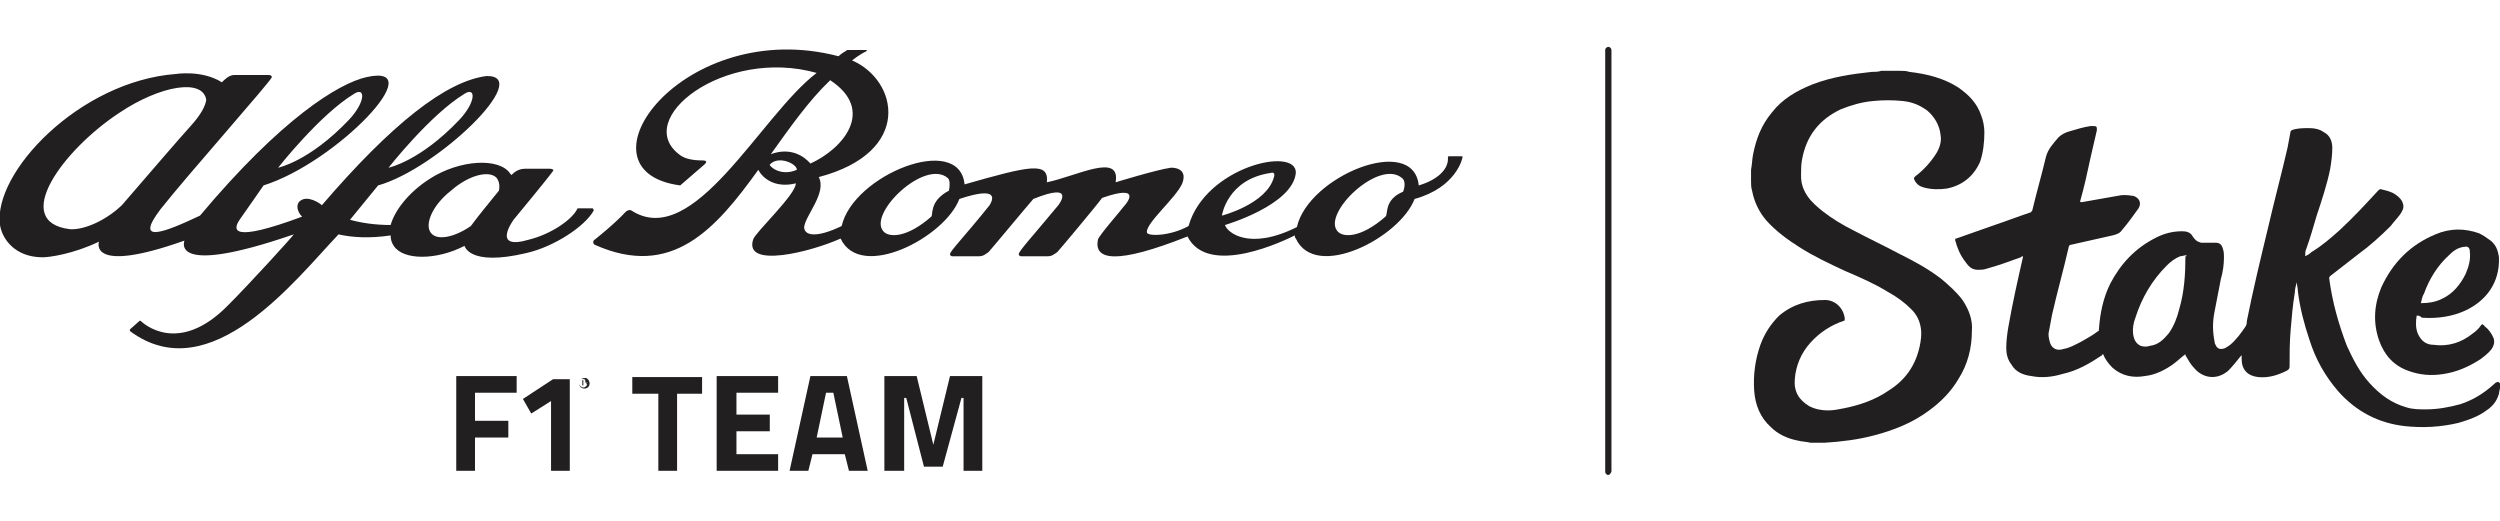
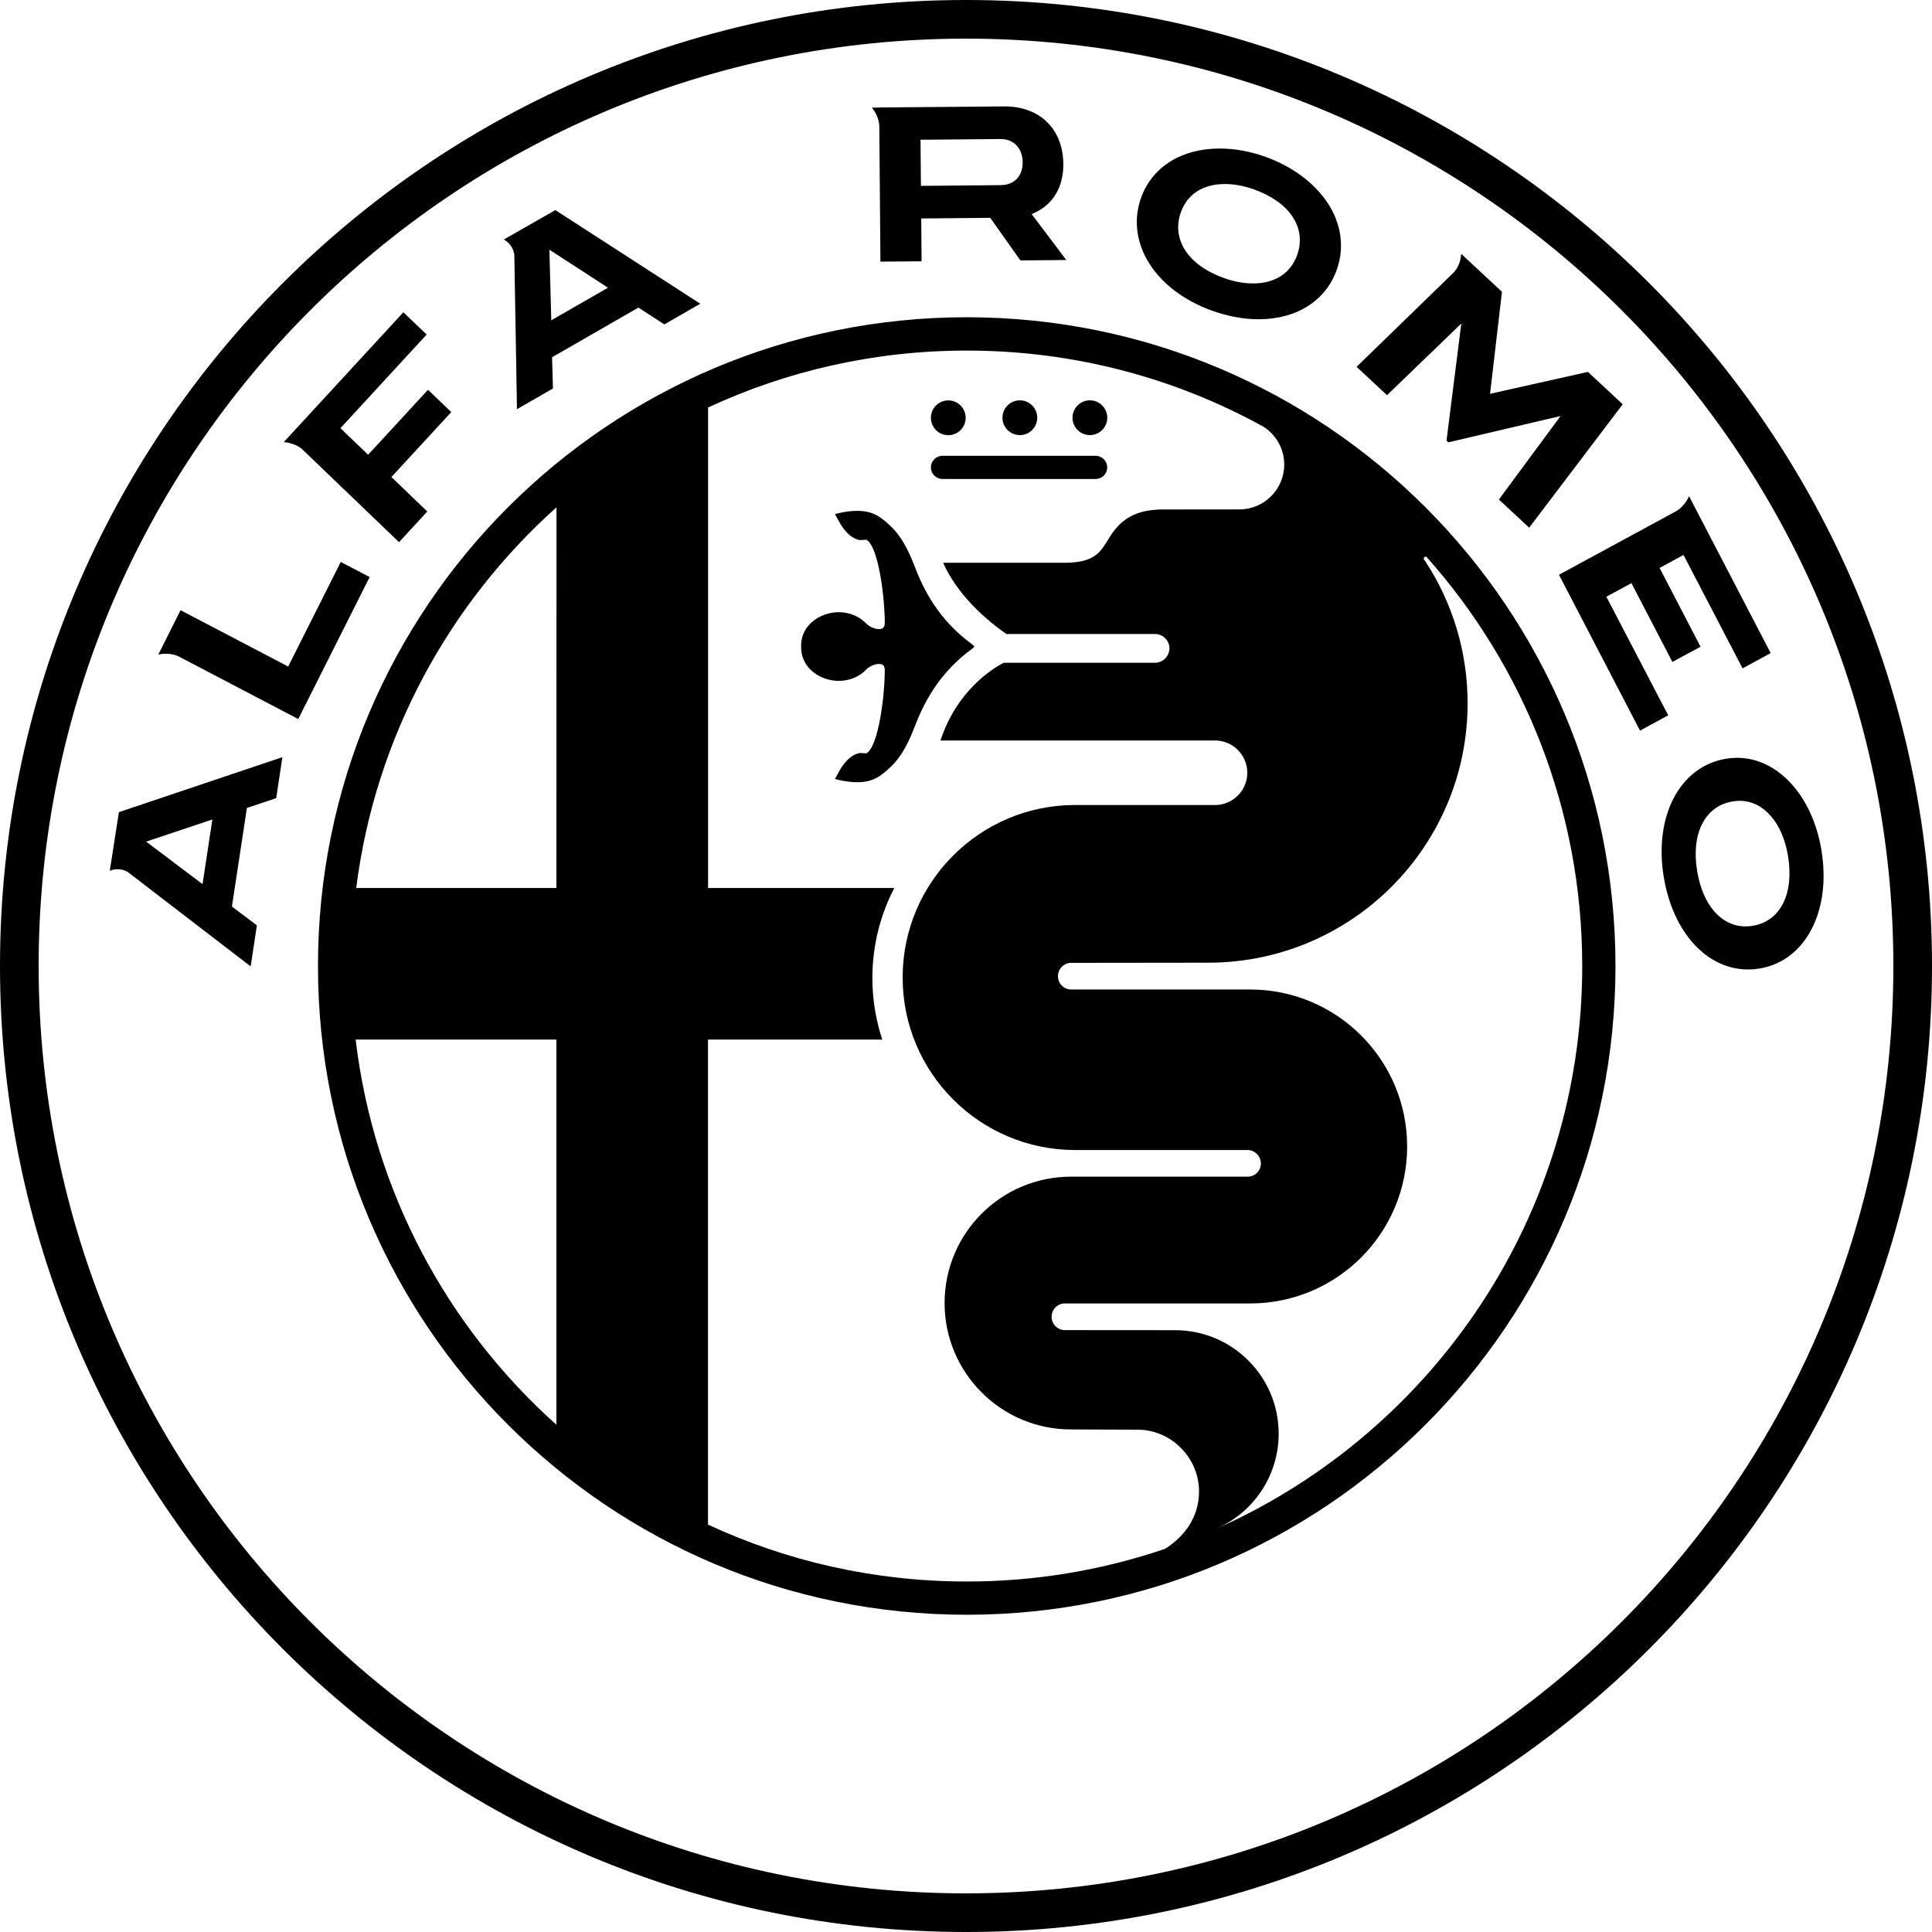
- <svg xmlns="http://www.w3.org/2000/svg" version="1.1" id="Layer_1" x="0px" y="0px" viewBox="0 0 240 50" style="enable-background:new 0 0 240 50;" xml:space="preserve">
-   <style type="text/css">
- 	.st0{fill:#221F20;}
- </style>
-   <g>
-     <g>
-       <path class="st0" d="M240,37.2c0,0.2-0.1,0.4-0.1,0.6c-0.2,0.7-0.6,1.2-1.2,1.6c-0.8,0.6-1.7,0.9-2.7,1.2    c-1.7,0.4-3.4,0.5-5.2,0.3c-2.5-0.3-4.6-1.4-6.3-3.3c-1.3-1.5-2.2-3.1-2.8-5c-0.5-1.5-0.9-3-1.1-4.6c0-0.3-0.1-0.6-0.1-0.9    c0,0,0,0,0,0c-0.1,0.3-0.2,0.7-0.2,1c-0.2,1.2-0.3,2.4-0.4,3.6c-0.1,1.2-0.1,2.3-0.1,3.5c0,0.2-0.1,0.3-0.3,0.4    c-0.8,0.4-1.7,0.7-2.7,0.6c-1-0.1-1.6-0.7-1.6-1.7c0-0.1,0-0.3,0-0.4c-0.1,0.1-0.1,0.1-0.1,0.1c-0.4,0.5-0.8,1-1.2,1.4    c-1.2,1-2.5,0.6-3.2-0.2c-0.4-0.4-0.6-0.8-0.9-1.3c0,0,0-0.1,0-0.1c-0.4,0.3-0.7,0.6-1.1,0.9c-0.8,0.6-1.8,1.1-2.8,1.2    c-1.1,0.2-2.2,0-3.1-0.8c-0.4-0.4-0.7-0.8-0.9-1.3c-0.1,0-0.1,0.1-0.1,0.1c-1.2,0.8-2.4,1.5-3.8,1.8c-1,0.3-2,0.4-3,0.2    c-0.8-0.1-1.5-0.4-1.9-1.1c-0.4-0.5-0.5-1.1-0.5-1.6c0-0.7,0.1-1.4,0.2-2c0.4-2.3,0.9-4.5,1.4-6.7c0,0,0,0,0-0.1    c-0.1,0-0.1,0-0.2,0.1c-1.1,0.4-2.2,0.8-3.3,1.1c-0.3,0.1-0.5,0.1-0.8,0.1c-0.5,0-0.8-0.2-1.1-0.6c-0.4-0.5-0.7-1-0.9-1.6    c-0.1-0.2-0.1-0.4-0.2-0.6c0-0.2,0-0.2,0.1-0.2c1.1-0.4,2.3-0.8,3.4-1.2c1.2-0.4,2.5-0.9,3.7-1.3c0.1,0,0.1-0.1,0.2-0.2    c0.4-1.7,0.9-3.4,1.3-5.1c0.2-0.8,0.7-1.3,1.2-1.9c0.3-0.3,0.7-0.5,1.1-0.6c0.7-0.2,1.3-0.4,2-0.5c0.1,0,0.2,0,0.3,0    c0.3,0,0.3,0.1,0.3,0.4c-0.2,0.9-0.4,1.7-0.6,2.6c-0.3,1.4-0.6,2.8-1,4.2c0,0,0,0.1,0,0.1c0.1,0,0.2,0,0.2,0    c1.1-0.2,2.3-0.4,3.4-0.6c0.4-0.1,0.9-0.1,1.4,0c0,0,0.1,0,0.1,0c0.6,0.2,0.8,0.7,0.5,1.2c-0.5,0.7-1,1.4-1.6,2.1    c-0.2,0.3-0.5,0.4-0.9,0.5c-1.3,0.3-2.7,0.6-4,0.9c-0.1,0-0.2,0.1-0.2,0.2c-0.5,2.2-1.1,4.3-1.6,6.5c-0.1,0.5-0.2,1.1-0.3,1.6    c-0.1,0.4,0,0.7,0.1,1.1c0.2,0.6,0.7,0.8,1.3,0.6c0.6-0.1,1.1-0.4,1.7-0.7c0.5-0.3,1.1-0.6,1.6-1c0.1,0,0.1-0.1,0.1-0.2    c0.1-1.5,0.4-3,1.1-4.4c1-1.9,2.4-3.4,4.4-4.4c0.8-0.4,1.6-0.6,2.5-0.6c0.4,0,0.8,0.1,1,0.5c0.2,0.3,0.4,0.5,0.8,0.6    c0.2,0,0.4,0,0.6,0c0.3,0,0.6,0,0.8,0c0.4,0,0.6,0.2,0.7,0.6c0.1,0.3,0.1,0.5,0.1,0.8c0,0.7-0.1,1.4-0.3,2.1    c-0.2,1-0.4,2.1-0.6,3.1c-0.2,1-0.2,1.9,0,2.9c0,0.2,0.1,0.3,0.2,0.5c0.1,0.1,0.2,0.2,0.4,0.2c0.4,0,0.6-0.2,0.9-0.4    c0.6-0.5,1.1-1.2,1.5-1.8c0.1-0.2,0.1-0.4,0.1-0.5c0.6-3,1.3-5.9,2-8.8c0.6-2.6,1.3-5.2,1.9-7.8c0.1-0.5,0.2-1.1,0.3-1.6    c0,0,0.1-0.1,0.1-0.1c0.5-0.2,1.1-0.2,1.7-0.2c0.5,0,1,0.1,1.4,0.4c0.6,0.3,0.8,0.9,0.8,1.5c0,0.7-0.1,1.4-0.2,2    c-0.3,1.5-0.8,3-1.3,4.5c-0.3,1-0.6,2.1-1,3.2c-0.1,0.2-0.1,0.4-0.1,0.7c0.2-0.1,0.4-0.2,0.6-0.4c1-0.6,1.8-1.3,2.7-2.1    c1.3-1.2,2.5-2.5,3.7-3.8c0.1-0.1,0.2-0.2,0.4-0.1c0.4,0.1,0.9,0.2,1.3,0.5c0.3,0.2,0.6,0.5,0.7,0.9c0.1,0.4-0.1,0.7-0.3,1    c-0.3,0.4-0.6,0.7-0.9,1.1c-1,1-2,1.9-3.1,2.7c-0.9,0.7-1.8,1.4-2.7,2.1c0,0-0.1,0.1-0.1,0.2c0.3,2.3,0.9,4.4,1.7,6.5    c0.6,1.3,1.2,2.5,2.2,3.6c1,1.1,2.1,1.9,3.5,2.3c0.6,0.2,1.3,0.2,1.9,0.2c1.1,0,2.2-0.2,3.3-0.5c1.2-0.4,2.2-1,3.2-1.9    c0.1-0.1,0.2-0.2,0.3-0.2c0.1-0.1,0.2,0,0.3,0.1c0,0.2,0.1,0.4,0.1,0.5C240,36.8,240,37,240,37.2z M209.9,24.5    c-0.2,0-0.4,0.1-0.6,0.1c-0.5,0.2-0.9,0.5-1.3,0.9c-1.4,1.4-2.4,3.1-3,5c-0.2,0.5-0.3,1.1-0.2,1.7c0.1,0.5,0.3,0.8,0.7,1    c0.3,0.1,0.6,0.1,0.9,0c0.8-0.1,1.3-0.6,1.8-1.2c0.5-0.7,0.8-1.5,1-2.3c0.5-1.7,0.6-3.4,0.6-5.1C209.9,24.6,209.9,24.6,209.9,24.5    z" />
-       <path class="st0" d="M182.4,6.8c0.3,0,0.6,0,0.9,0.1c1.7,0.2,3.3,0.6,4.7,1.5c1,0.7,1.8,1.5,2.2,2.7c0.2,0.5,0.3,1.1,0.3,1.6    c0,0.9-0.1,1.9-0.4,2.8c-0.6,1.4-1.7,2.3-3.2,2.6c-0.7,0.1-1.5,0.1-2.2-0.1c-0.4-0.1-0.7-0.3-0.9-0.7c-0.1-0.2-0.1-0.2,0.1-0.4    c0.8-0.6,1.5-1.4,2-2.2c0.3-0.5,0.5-1.1,0.4-1.7c-0.1-1-0.6-1.8-1.3-2.4c-0.7-0.5-1.4-0.8-2.3-0.9c-1-0.1-1.9-0.1-2.9,0    c-1.1,0.1-2.1,0.4-3.1,0.8c-2.1,1-3.3,2.6-3.7,4.8c-0.1,0.5-0.1,1-0.1,1.6c0,0.7,0.2,1.3,0.6,1.9c0.4,0.6,1,1.1,1.5,1.5    c0.9,0.7,1.9,1.3,2.9,1.8c1.5,0.8,3,1.5,4.5,2.3c1.4,0.7,2.7,1.4,4,2.4c0.7,0.6,1.4,1.2,2,2c0.6,0.9,1,1.9,0.9,3    c0,1.6-0.4,3.2-1.3,4.6c-0.7,1.2-1.7,2.2-2.8,3c-1.6,1.2-3.4,1.9-5.3,2.4c-1.5,0.4-3.1,0.6-4.7,0.7c0,0-0.1,0-0.1,0    c-0.4,0-0.8,0-1.2,0c0,0-0.1,0-0.1,0c-0.4-0.1-0.8-0.1-1.2-0.2c-1-0.2-1.9-0.6-2.6-1.3c-1-0.9-1.5-2.1-1.6-3.5    c-0.1-1.5,0.1-3,0.6-4.4c0.4-1.1,1-2,1.8-2.8c1.3-1.1,2.8-1.5,4.4-1.5c1,0,1.8,0.8,1.9,1.8c0,0.1,0,0.2-0.1,0.2    c-1.2,0.4-2.3,1.1-3.2,2.1c-0.9,1-1.4,2.2-1.5,3.5c-0.1,1.2,0.4,2,1.4,2.6c0.6,0.3,1.2,0.4,1.8,0.4c0.5,0,1-0.1,1.5-0.2    c1.5-0.3,3-0.8,4.3-1.7c1.6-1,2.6-2.4,3-4.3c0.1-0.5,0.2-1.1,0.1-1.7c-0.1-0.7-0.4-1.3-0.9-1.8c-0.7-0.7-1.4-1.2-2.3-1.7    c-1.3-0.8-2.7-1.4-4.1-2c-1.5-0.7-3-1.4-4.4-2.3c-1.1-0.7-2.2-1.5-3.1-2.5c-0.7-0.8-1.2-1.8-1.4-2.9c-0.1-0.3-0.1-0.6-0.1-0.9    c0-0.3,0-0.7,0-1c0,0,0-0.1,0-0.1c0.1-0.5,0.1-1,0.2-1.5c0.3-1.5,0.8-2.8,1.8-4c1-1.3,2.4-2.1,3.9-2.7c1.8-0.7,3.8-1,5.7-1.2    c0.3,0,0.6,0,0.9-0.1C181.3,6.8,181.8,6.8,182.4,6.8z" />
-       <path class="st0" d="M232,30.3c-0.1,0.6-0.1,1.2,0.1,1.7c0.3,0.7,0.8,1.1,1.5,1.1c1.4,0.2,2.7-0.2,3.8-1.1    c0.3-0.2,0.6-0.5,0.8-0.8c0.1-0.1,0.1-0.1,0.2,0c0,0,0.1,0,0.1,0.1c0.4,0.3,0.7,0.7,0.9,1.2c0.1,0.4,0,0.7-0.2,1    c-0.3,0.4-0.7,0.7-1.1,1c-1.1,0.7-2.2,1.2-3.5,1.4c-1.2,0.2-2.3,0.1-3.4-0.3c-1.4-0.5-2.3-1.5-2.8-2.9c-0.6-1.7-0.5-3.4,0.2-5.1    c1.1-2.4,2.8-4.1,5.2-5.1c1.4-0.6,2.8-0.6,4.2-0.1c0.4,0.2,0.7,0.4,1.1,0.7c0.5,0.4,0.7,0.9,0.8,1.6c0.1,2.5-1.3,4.2-3.2,5.1    c-1.3,0.6-2.7,0.8-4.2,0.7C232.3,30.3,232.2,30.3,232,30.3z M232.4,29.1c0.1,0,0.1,0,0.1,0c0.6,0,1.3-0.1,1.9-0.4    c1.1-0.5,1.8-1.4,2.3-2.4c0.3-0.7,0.5-1.4,0.4-2.2c0-0.3-0.2-0.5-0.5-0.4c0,0-0.1,0-0.1,0c-0.6,0.1-1,0.4-1.4,0.8    c-1.1,1-1.9,2.3-2.4,3.7C232.5,28.5,232.5,28.8,232.4,29.1z" />
-     </g>
-     <g>
-       <path class="st0" d="M154.4,45.6c-0.2,0-0.3-0.2-0.3-0.3V4.8c0-0.2,0.2-0.3,0.3-0.3c0.2,0,0.3,0.2,0.3,0.3v40.4    C154.7,45.4,154.5,45.6,154.4,45.6z" />
-     </g>
-     <g>
-       <path id="F1_Team_00000031928241790839230500000003709667857174311316_" class="st0" d="M43.8,45.2v-9.1h5.8v1.6h-4v2.7h3.2V42    h-3.2v3.2H43.8z M54.7,36.4v8.8h-1.8v-6.7L51,39.7l-0.8-1.4l2.9-1.9H54.7z M56.6,36.8c0,0.3-0.2,0.5-0.5,0.5    c-0.3,0-0.5-0.2-0.5-0.5c0-0.3,0.2-0.5,0.5-0.5C56.3,36.2,56.6,36.5,56.6,36.8z M55.6,36.8c0,0.2,0.2,0.4,0.4,0.4    c0.2,0,0.4-0.2,0.4-0.4c0-0.2-0.2-0.4-0.4-0.4C55.8,36.3,55.6,36.5,55.6,36.8z M56,37h-0.1v-0.5c0,0,0.1,0,0.2,0    c0.1,0,0.1,0,0.2,0c0,0,0.1,0.1,0.1,0.1c0,0.1,0,0.1-0.1,0.1v0c0.1,0,0.1,0.1,0.1,0.1c0,0.1,0,0.1,0,0.1h-0.1c0,0,0-0.1,0-0.1    c0-0.1,0-0.1-0.1-0.1H56V37z M56,36.7L56,36.7c0.1,0,0.2,0,0.2-0.1c0,0,0-0.1-0.1-0.1c0,0-0.1,0-0.1,0V36.7z M60.7,37.8v-1.6h6.7    v1.6h-2.4v7.4h-1.8v-7.4H60.7z M68.8,45.2v-9.1h5.9v1.6h-4v2.1h3.2v1.6h-3.2v2.2h4v1.6H68.8z M75.8,45.2l2-9.1h3.5l2,9.1h-1.8    l-0.4-1.6H78l-0.4,1.6H75.8z M79.3,37.7L78.4,42h2.5l-0.9-4.3H79.3z M84.9,45.2v-9.1h3.1l1.6,6.6l1.6-6.6h3.1v9.1h-1.8v-7h-0.2    l-1.8,6.6h-1.8L87,38.2h-0.2v7H84.9z" />
-       <path class="st0" d="M140.3,15h-1.2c0,0-0.1,0-0.1,0.1c0.1,1.2-1.1,2.2-2.8,2.7c0,0,0,0,0,0c-0.5-5-10.6-0.9-11.7,4c0,0,0,0,0,0    c-4.6,2.3-6.7,0.5-6.9-0.2c0,0,6.5-1.9,6.8-5c0.1-2.6-8.7-0.6-10.3,5.1c-1.8,1-4,1-4,0.6c-0.1-0.9,2.8-3.3,3.4-4.7    c0.6-1.6-1.1-1.5-1.1-1.5c-1.4,0.2-5.3,1.4-5.3,1.4c0.5-2.9-3.7-0.6-6.6,0c0.2-2-1.6-1.6-7.9,0.2c-0.5-5-10.7-0.9-11.8,4    c-2.5,1.2-3.6,0.9-3.6,0.1c0.1-1.1,2.2-3.3,1.4-4.8c9.1-2.4,7.6-9.3,3.2-11.2c0,0,0,0,0,0c0.5-0.4,1-0.7,1.4-0.9    c0,0,0.1-0.1-0.1-0.1l-1.7,0c-0.1,0-0.1,0-0.2,0.1c-0.2,0.1-0.5,0.3-0.7,0.5c-14.9-3.9-25.8,11-15.2,12.4l2.2-1.9    c0.5-0.4,0.3-0.5-0.1-0.5c-1,0-1.7-0.2-2.1-0.5C60.6,11.5,69.5,4.5,78.4,7C73,11.1,66.6,24.1,60.6,20.2c0,0,0,0,0,0    c-0.2-0.1-0.3,0-0.5,0.1c-1.1,1.2-3,2.7-3,2.7c-0.2,0.1-0.2,0.4,0,0.5c7.4,3.3,11.6-1.5,15.7-7.2c0.4,0.8,1.6,1.8,3.6,1.3    c0,1.1-3.9,4.7-4.1,5.4c-0.9,2.8,5.5,1.2,8.4-0.1c1.9,4.1,10-0.1,11.4-3.8c3.9-1.3,3.2,0.1,2.9,0.6c-2.4,3-3.8,4.4-3.8,4.7    c0,0.1,0.1,0.2,0.2,0.2h2.6c0.4,0,0.6-0.2,0.9-0.4c0.2-0.2,3.6-4.3,4.3-5.1c4.2-1.7,2.4,0.6,2.4,0.6c-2.4,2.9-3.8,4.4-3.8,4.7    c0,0.1,0.1,0.2,0.2,0.2h2.6c0.4,0,0.6-0.2,0.9-0.4c0.2-0.2,3.8-4.5,4.3-5.2c4-1.4,2.3,0.6,2.1,0.8c-0.2,0.3-2.4,2.8-2.5,3.2    c-0.4,2,1.8,2.4,8.6-0.3c2,4,9.5,0.3,10.3-0.1c0,0.1,0,0.2,0.1,0.3c1.9,4.1,10-0.1,11.4-3.8c0,0,0,0,0,0c4-1.1,4.6-3.9,4.6-4    C140.4,15,140.4,15,140.3,15z M79.7,7.7c4.4,2.9,1.2,6.6-1.9,8c-0.6-0.7-1.9-1.6-3.8-0.9C75.8,12.3,77.6,9.7,79.7,7.7z M73.9,15.8    c0.8-0.9,2.6-0.1,2.6,0.5C74.9,17,73.8,15.9,73.9,15.8z M91.1,18.3C91.1,18.3,91.1,18.4,91.1,18.3c-1.9,1-1.5,2.3-1.7,2.5    c-2.4,2.1-4.1,2-4.6,1.4c-1.5-1.7,4-7,6.2-5.1C91.2,17.3,91.2,17.8,91.1,18.3z M122,16.6c0.3-0.1,0.4,0.1,0.3,0.4    c-0.7,2.6-5,3.7-5,3.7S117.8,17.2,122,16.6z M134.7,18.4c-1.9,0.8-1.4,2.2-1.7,2.4c-2.4,2.1-4.1,2-4.6,1.4c-1.5-1.7,4-7,6.2-5.1    C134.9,17.3,134.9,17.9,134.7,18.4z M56.9,20h-1.4c0,0-0.1,0-0.1,0.1c-0.6,1.1-2.6,2.4-4.6,2.9c-3.7,1.1-1.5-1.9-1.5-1.9    c3.3-4,3.5-4.3,3.8-4.7c0.1-0.1-0.1-0.2-0.3-0.2h-2.4c-0.6,0-1,0.3-1.3,0.6c0,0-0.1-0.1-0.1-0.1c-1-1.6-4.9-1.4-7.8,0.5    c-2,1.3-3.3,3-3.7,4.4c-1.5,0-2.8-0.2-3.9-0.5l2.7-3.3c5.7-1.6,15-10.6,10.4-10.5c-3.9,0.5-9.1,4.6-15.8,12.4    c-0.2-0.2-1.4-1-2.1-0.4c-0.4,0.3-0.3,1,0.2,1.5C22,23.4,22.4,22,23,21.1c0.5-0.7,2.3-3.3,2.3-3.3c7-2.2,16.2-11.8,9.9-10.4    c-2.7,0.6-8.2,4-16,13.3c-3.6,1.7-6.3,2.7-3.8-0.6c2.6-3.3,10.7-12.4,10.7-12.7c0-0.1-0.1-0.2-0.3-0.2h-3.3    c-0.5,0-0.9,0.4-1.2,0.7c-1.9-1.2-4.4-0.8-4.4-0.8C7.6,7.8-0.7,16.6,0,21.6c0.2,1.3,1.4,3.1,4.1,3.1c0.6,0,2.9-0.3,5.4-1.5    c0,0-1.1,3.2,8.2-0.1c0,0.1-1.4,3.5,10.5-0.6c-0.1,0.2-4.2,4.7-6.3,6.8c-4.8,4.9-8.2,1.7-8.4,1.5c0,0-0.1,0-0.1,0l-0.9,0.8    c0,0-0.1,0.1,0,0.2c7.7,5.7,15.9-5,20-9.3c1.3,0.3,3,0.4,5,0.1c0,0.4,0.1,0.7,0.3,1c0.9,1.4,4.1,1.4,6.8,0c0,0,0.4,2,5.9,0.7    c2.7-0.6,5.7-2.6,6.5-4.1C57,20.1,56.9,20,56.9,20z M44.6,9c1.1-0.7,1.1,0.8-0.5,2.5c-3.8,4-6.8,4.6-6.8,4.6S41.3,11,44.6,9z     M34,9c1.1-0.7,1.1,0.8-0.5,2.5c-3.8,4-6.8,4.6-6.8,4.6S30.7,11,34,9z M6.7,22C1,21.3,6,14.4,11.5,10.8c3.9-2.6,8-3.3,8.3-1.2    c-0.1,0.6-0.5,1.4-1.5,2.5c-1,1.1-4.1,4.7-6.6,7.6C9.9,21.4,7.8,22.1,6.7,22z M47.9,18.3c-0.8,1-1.9,2.3-2.7,3.4    c-1.6,1.1-3.2,1.4-3.8,0.7c-0.7-0.8,0.1-2.7,1.9-4.1c1.7-1.5,3.7-2,4.4-1.2C47.9,17.4,48,17.8,47.9,18.3z" />
-     </g>
-   </g>
+ <svg xmlns="http://www.w3.org/2000/svg" role="img" viewBox="0 0 24 24">
+   <path d="M13.539 5.405a.216.216 0 1 0 0-.432.216.216 0 1 0 0 .432zm-9.306 1.576l-.653 1.299-1.337-.7-.276.551a.432.432 0 0 1 .092-.01c.056 0 .111.011.154.03l1.492.781.887-1.764zm15.722.432l.311-.169.509.979.35-.189-.509-.979.297-.161.734 1.409.349-.19-1.014-1.949c-.037.086-.108.159-.165.189l-1.451.787 1.007 1.936.35-.19zm-7.286-2.008a.216.216 0 1 0 0-.432.216.216 0 1 0 0 .432zm5.057 1.519l.003.003c1.198 1.35 1.926 3.127 1.926 5.073 0 3.103-1.85 5.775-4.506 6.973-.009.004-.018.009-.027.013l.002-.002.025-.012c.434-.206.735-.649.735-1.162 0-.711-.576-1.286-1.287-1.286l-1.355-.001a.166.166 0 1 1 0-.331h2.288c1.077 0 1.95-.873 1.95-1.95 0-1.077-.873-1.95-1.95-1.95l-.291 0h-1.918a.166.166 0 1 1 0-.331l1.687-.002c1.78 0 3.223-1.443 3.223-3.223a3.207 3.207 0 0 0-.531-1.772l-.009-.012a.023.023 0 0 1-.005-.013c0-.013.011-.024.024-.024.008 0 .011.001.016.007zm-3.258 12.318a7.634 7.634 0 0 1-2.459.404c-1.148 0-2.237-.253-3.214-.707v-6.025h2.165a2.43 2.43 0 0 1-.123-.765c0-.403.099-.783.272-1.118H8.796v-5.969c.977-.454 2.066-.707 3.214-.707 1.335 0 2.59.342 3.682.944h.001c.156.099.26.273.26.472a.557.557 0 0 1-.557.557l-.012-0h-.179l-.76.001c-.268 0-.414.079-.507.159-.266.23-.174.503-.719.503h-1.502c.203.469.67.807.786.885h1.845a.178.178 0 0 1 .166.112.156.156 0 0 1 .01.097.179.179 0 0 1-.176.148H12.468c-.144.075-.583.349-.785.966h3.39a.401.401 0 1 1 0 .801l-1.717-0c-1.184 0-2.143.96-2.143 2.143 0 1.184.96 2.143 2.143 2.143h2.141c.091 0 .166.076.166.168a.164.164 0 0 1-.166.163h-2.193c-.867 0-1.57.703-1.57 1.57 0 .867.703 1.57 1.57 1.57l.828.003c.418 0 .763.351.763.767 0 .34-.205.579-.427.716zm-7.556-8.211H4.425c.237-1.871 1.151-3.532 2.488-4.729zm0 6.668c-1.351-1.209-2.269-2.891-2.494-4.785h2.494zm5.097-13.758c-4.451 0-8.059 3.608-8.059 8.059 0 4.451 3.608 8.059 8.059 8.059 4.451 0 8.059-3.609 8.059-8.059 0-4.451-3.608-8.059-8.059-8.059zm-.301 2.009h1.902a.144.144 0 0 0 .144-.144.144.144 0 0 0-.144-.144h-1.902a.144.144 0 0 0-.144.144c0 .079.065.144.144.144zm.072-.544a.216.216 0 1 0 0-.432.216.216 0 1 0 0 .432zm.299 2.652l.027-.026v-0l-.027-.026c-.421-.306-.608-.684-.72-.978-.078-.202-.165-.368-.292-.489-.132-.126-.229-.193-.419-.193a.971.971 0 0 0-.23.029l-.046.011.028.052c.042.078.12.224.258.266a.119.119 0 0 0 .036.005.386.386 0 0 0 .033-.002c.009-.001.018-.002.026-.002.009 0 .012.001.012.001.148.086.226.717.226 1.031 0 .054-.022.078-.072.078-.049 0-.114-.027-.153-.064-.087-.093-.211-.146-.347-.146-.222 0-.458.15-.467.401v.051c.009.251.245.401.467.401.136 0 .26-.052.347-.146.039-.037.104-.064.153-.064.05 0 .072.024.072.078 0 .314-.078.945-.226 1.031 0 0-.003.001-.012.001a.284.284 0 0 1-.026-.002.386.386 0 0 0-.033-.002.119.119 0 0 0-.036.005c-.137.042-.215.187-.258.266l-.028.052.046.011a.984.984 0 0 0 .23.029c.191 0 .287-.067.419-.193.127-.121.215-.287.292-.489.113-.293.299-.672.72-.978zm-9.441 2.122l-.122.803-.7-.528zm-1.274.637a.246.246 0 0 1 .097-.019.252.252 0 0 1 .123.032l.003.002 1.527 1.173.077-.51-.31-.234.186-1.224.364-.122.077-.509-2.031.683zM12 23.52C5.638 23.52.48 18.362.48 12S5.638.48 12 .48C18.362.48 23.52 5.638 23.52 12c0 6.362-5.157 11.52-11.52 11.52zM12 0C5.373 0 0 5.373 0 12c0 6.627 5.373 12 12 12 6.627 0 12-5.372 12-12C24 5.373 18.627 0 12 0zm2.667 2.643c.079-.23.275-.357.55-.357.115 0 .238.023.364.068.44.158.65.475.535.808-.08.231-.276.359-.551.359-.116 0-.239-.023-.366-.069-.438-.158-.647-.475-.532-.809zm.392 1.217c.195.07.389.106.576.106h0c.475 0 .84-.233.974-.624.095-.276.052-.57-.121-.828-.166-.246-.438-.448-.768-.566-.19-.068-.382-.103-.568-.103-.479 0-.845.232-.98.62-.192.555.181 1.142.886 1.395zm3.094.159l-.184 1.455.023.021 1.394-.327-.766 1.037.376.35 1.162-1.533-.432-.402-1.216.272.148-1.267-.452-.421h-0l-.055-.051c-.004.091-.043.184-.095.234l-1.204 1.17.378.352zm3.624 7.481a.54.54 0 0 1-.092.008c-.301 0-.532-.263-.602-.685-.078-.467.094-.807.437-.867a.566.566 0 0 1 .09-.008c.296 0 .532.268.601.683.078.469-.092.81-.434.869zm.849-.942c-.112-.674-.542-1.144-1.046-1.144a.9.9 0 0 0-.148.013c-.568.099-.889.717-.764 1.469.114.686.535 1.147 1.046 1.147a.883.883 0 0 0 .151-.013c.566-.098.887-.717.761-1.471zM12.432 1.727h0c.161 0 .271.116.272.288.001.174-.104.283-.275.285l-.989.009-.005-.573zm-1.495 1.523l.511-.004-.004-.532.857-.008.375.529.57-.005-.43-.57.053-.025c.219-.105.343-.323.34-.598-.004-.434-.29-.715-.729-.715l-1.559.013v.001l-.09.001c.053.065.087.15.092.221zm-3.384.324l-.705.405-.023-.877zm-1.165-.421l.001.003.033 1.927.447-.257-.011-.388 1.073-.617.322.209.446-.257-1.8-1.163-.64.365a.254.254 0 0 1 .128.178zM3.748 5.575L4.957 6.735l.351-.381-.446-.428.744-.807-.289-.277-.744.807-.344-.33 1.071-1.163-.289-.277-1.486 1.613c.078.005.164.036.22.08l.002.001Z" />
</svg>
